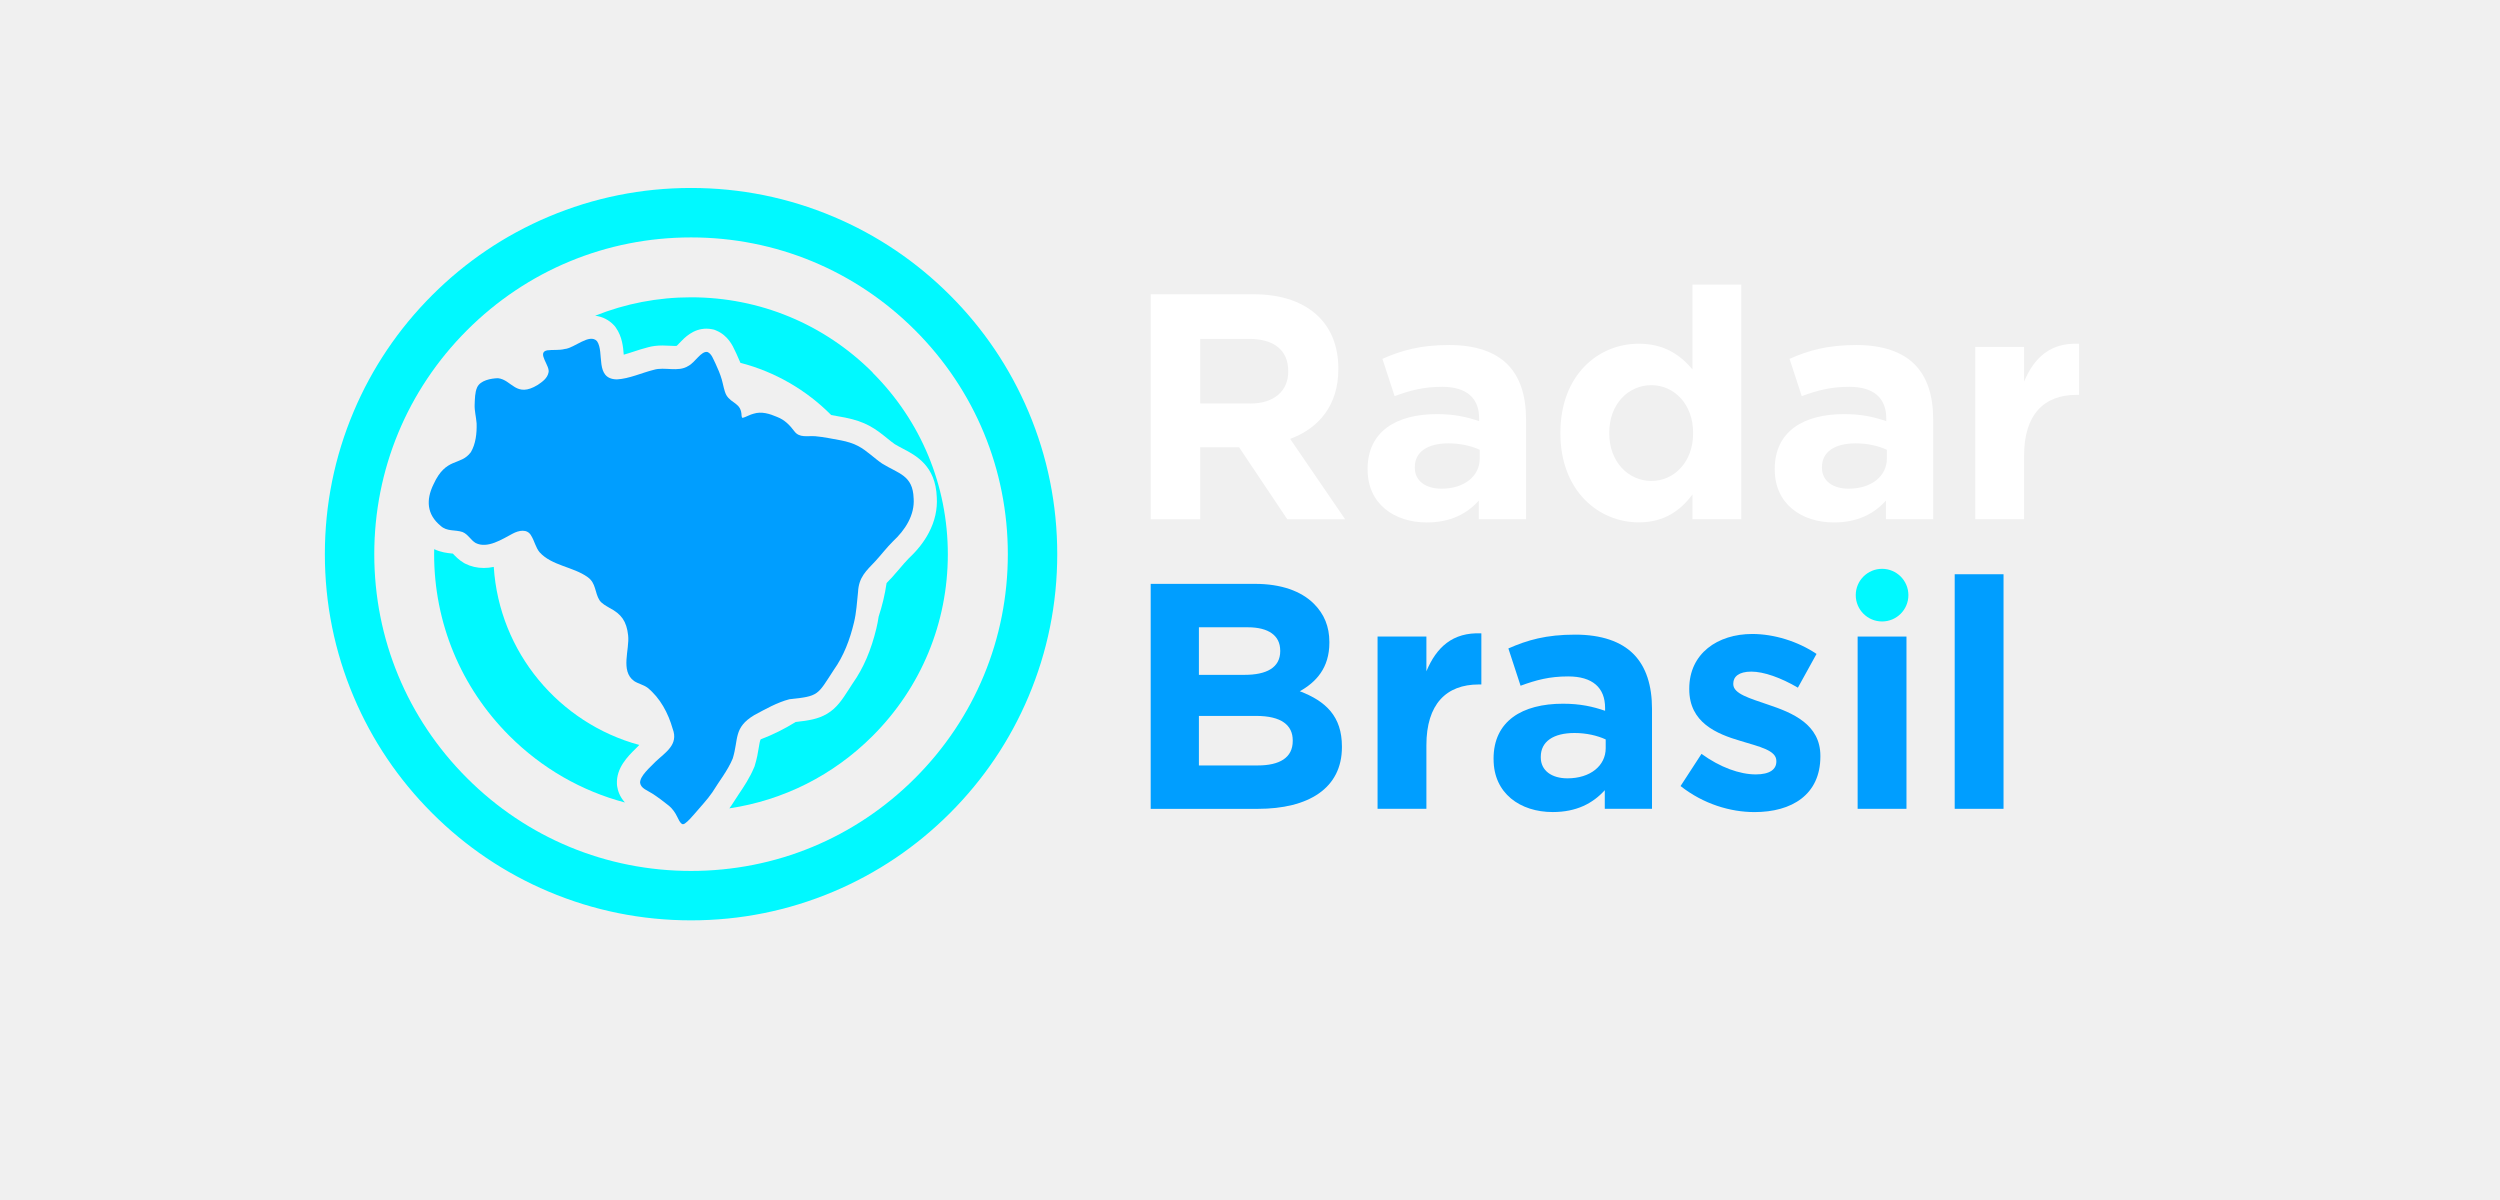
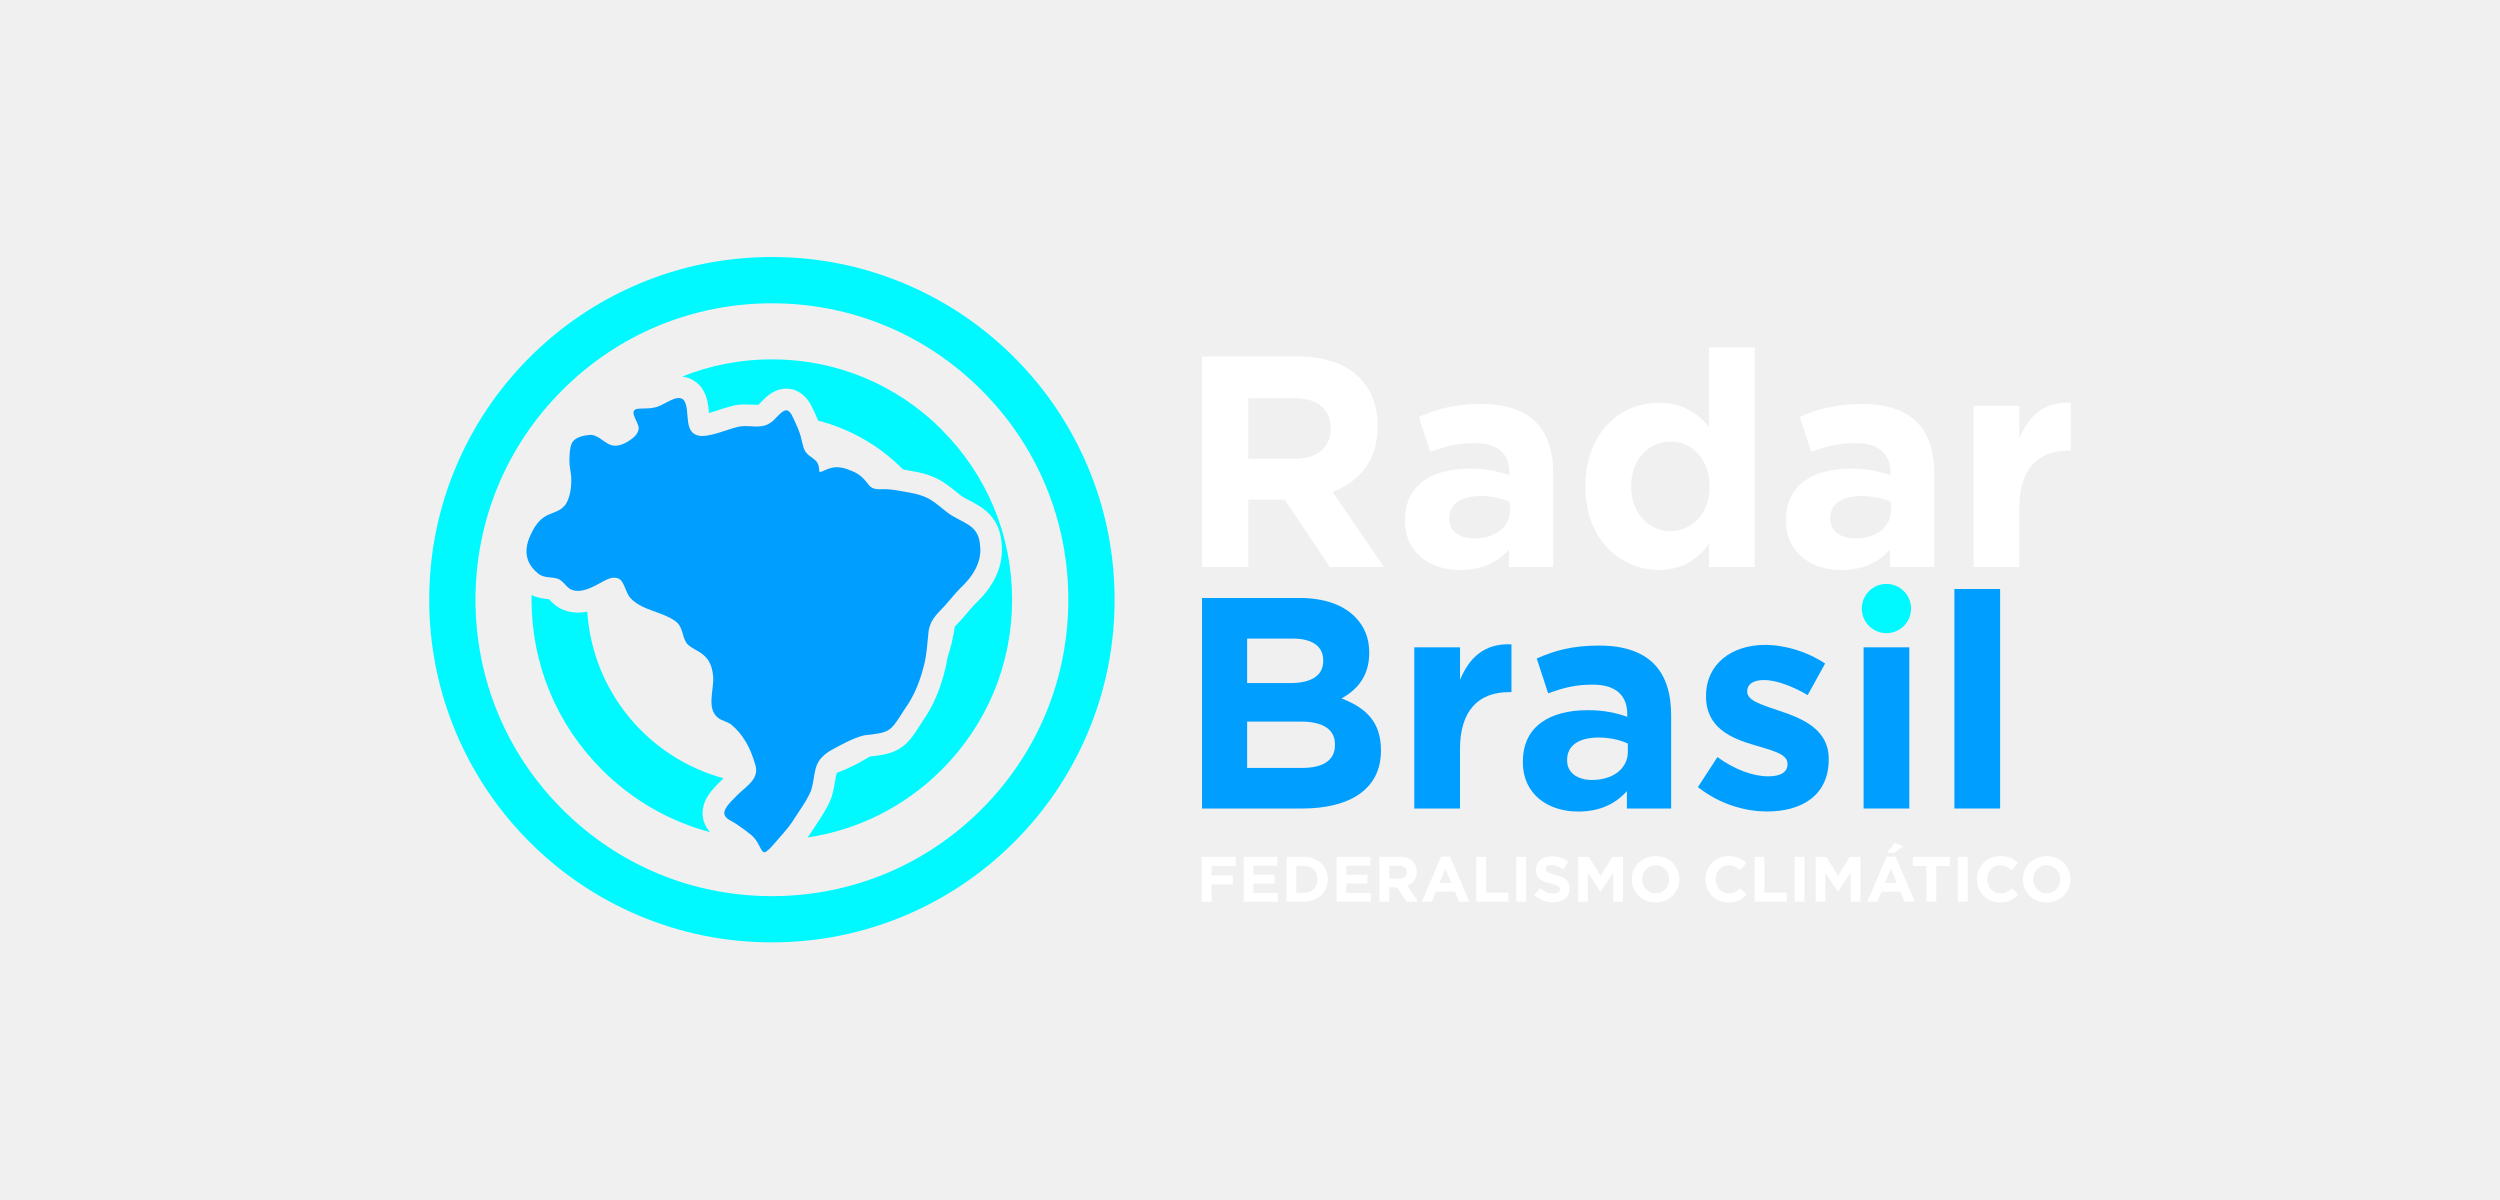
<svg xmlns="http://www.w3.org/2000/svg" id="Camada_1" data-name="Camada 1" viewBox="0 0 649.59 311.66">
  <defs>
    <style>
      .cls-1 {
        fill: #fff;
      }

      .cls-2 {
        fill: #00f9ff;
      }

      .cls-3 {
        fill: #009eff;
      }
    </style>
  </defs>
+   <path class="cls-2" d="M200.57,244.86c-12.02,0-23.68-2.35-34.66-7-10.6-4.48-20.12-10.9-28.3-19.08-8.17-8.17-14.59-17.7-19.08-28.3-4.64-10.98-7-22.64-7-34.66s2.35-23.68,7-34.66c4.48-10.6,10.9-20.12,19.08-28.3,8.17-8.17,17.7-14.59,28.3-19.08,10.98-4.64,22.64-7,34.66-7s23.68,2.35,34.66,7c10.6,4.48,20.12,10.9,28.3,19.08,8.17,8.17,14.59,17.7,19.08,28.3,4.64,10.98,7,22.64,7,34.66s-2.35,23.68-7,34.66c-4.48,10.6-10.9,20.12-19.08,28.3-8.17,8.17-17.7,14.59-28.3,19.08-10.98,4.64-22.64,7-34.66,7ZM200.57,78.81c-20.57,0-39.91,8.01-54.46,22.56-14.55,14.55-22.56,33.89-22.56,54.46s8.01,39.91,22.56,54.46c14.55,14.55,33.89,22.56,54.46,22.56s39.91-8.01,54.46-22.56c14.55-14.55,22.56-33.89,22.56-54.46s-8.01-39.91-22.56-54.46c-14.55-14.55-33.89-22.56-54.46-22.56Z" />
  <g>
-     <path class="cls-1" d="M298.99,76.46h26.72c7.43,0,13.19,2.09,17.03,5.93,3.26,3.26,5.01,7.85,5.01,13.36v.17c0,9.43-5.09,15.36-12.52,18.12l14.28,20.88h-15.03l-12.52-18.7h-10.1v18.7h-12.86v-58.45ZM324.88,104.85c6.26,0,9.85-3.34,9.85-8.27v-.17c0-5.51-3.84-8.35-10.1-8.35h-12.77v16.78h13.03Z" />
-     <path class="cls-1" d="M355.35,122.05v-.17c0-9.77,7.43-14.28,18.04-14.28,4.51,0,7.77.75,10.94,1.84v-.75c0-5.26-3.26-8.18-9.6-8.18-4.84,0-8.27.92-12.36,2.42l-3.17-9.69c4.93-2.17,9.77-3.59,17.37-3.59,6.93,0,11.94,1.84,15.11,5.01,3.34,3.34,4.84,8.27,4.84,14.28v25.97h-12.27v-4.84c-3.09,3.42-7.35,5.68-13.53,5.68-8.43,0-15.36-4.84-15.36-13.69ZM384.49,119.12v-2.25c-2.17-1-5.01-1.67-8.1-1.67-5.43,0-8.77,2.17-8.77,6.18v.17c0,3.42,2.84,5.43,6.93,5.43,5.93,0,9.94-3.26,9.94-7.85Z" />
-     <path class="cls-1" d="M405.45,112.61v-.17c0-14.95,9.77-23.13,20.37-23.13,6.76,0,10.94,3.09,13.94,6.68v-22.04h12.69v60.95h-12.69v-6.43c-3.09,4.18-7.35,7.26-13.94,7.26-10.44,0-20.37-8.18-20.37-23.13ZM439.93,112.61v-.17c0-7.43-4.93-12.36-10.85-12.36s-10.94,4.84-10.94,12.36v.17c0,7.43,5.01,12.36,10.94,12.36s10.85-4.93,10.85-12.36Z" />
-     <path class="cls-1" d="M461.14,122.05v-.17c0-9.77,7.43-14.28,18.04-14.28,4.51,0,7.77.75,10.94,1.84v-.75c0-5.26-3.26-8.18-9.6-8.18-4.84,0-8.27.92-12.36,2.42l-3.17-9.69c4.93-2.17,9.77-3.59,17.37-3.59,6.93,0,11.94,1.84,15.11,5.01,3.34,3.34,4.84,8.27,4.84,14.28v25.97h-12.27v-4.84c-3.09,3.42-7.35,5.68-13.53,5.68-8.43,0-15.36-4.84-15.36-13.69ZM490.28,119.12v-2.25c-2.17-1-5.01-1.67-8.1-1.67-5.43,0-8.77,2.17-8.77,6.18v.17c0,3.42,2.84,5.43,6.93,5.43,5.93,0,9.94-3.26,9.94-7.85Z" />
-     <path class="cls-1" d="M513.24,90.15h12.69v9.02c2.59-6.18,6.76-10.19,14.28-9.85v13.28h-.67c-8.43,0-13.61,5.09-13.61,15.78v16.53h-12.69v-44.75Z" />
+     <path class="cls-2" d="M244.73,111.66c-11.8-11.8-27.48-18.29-44.17-18.29-8.12,0-16,1.54-23.32,4.48,1.77.21,3.37,1.02,4.59,2.33l.26.28.22.31c1.53,2.17,1.76,4.68,1.9,6.55.76-.2,1.58-.47,2.42-.75,1.08-.36,2.2-.72,3.37-1.02,1.1-.32,2.26-.47,3.63-.47.65,0,1.26.03,1.8.06.44.02.85.05,1.19.05.21,0,.34,0,.42-.02l.06-.04h.03c.17-.17.44-.46.64-.66,1.24-1.3,3.31-3.48,6.56-3.48.44,0,.88.04,1.31.13l.55.11.52.21c2.85,1.18,4.02,3.73,4.58,4.95.07.16.16.34.2.42l.07.14.06.14c.31.68.64,1.41.96,2.2,8.49,2.19,16.07,6.65,22.07,12.69.63.11,1.24.22,1.85.34.53.1,1.03.19,1.53.28h.08s.08.03.08.03c2.28.47,4.08,1.08,5.66,1.92,1.76.93,3.17,2.08,4.43,3.1.64.52,1.25,1.01,1.81,1.4.63.38,1.28.72,1.96,1.08,3.18,1.66,7.98,4.17,8.25,11.8.19,2.94-.47,5.86-1.96,8.68-1.14,2.15-2.74,4.21-4.78,6.12-.74.74-1.49,1.62-2.28,2.55-.55.65-1.12,1.31-1.7,1.96l-.04.05-.04.04c-.22.23-.43.45-.64.67-.29.3-.54.56-.76.79-.41,2.81-1.06,5.54-1.94,8.17-.14.92-.3,1.86-.54,2.8-1.28,5.35-3.17,9.74-5.76,13.42-.29.45-.56.86-.8,1.24-1.77,2.76-3.05,4.75-5.45,6.17-2.08,1.24-4.34,1.63-7.63,1.99-2.66,1.67-5.5,3.08-8.48,4.21-.02.02-.03.05-.05.07-.17.31-.3,1.12-.44,1.97-.19,1.17-.43,2.62-.96,4.33l-.08.25-.1.24c-1.05,2.53-2.51,4.7-3.79,6.62-.56.83-1.08,1.61-1.55,2.37l-.08.12-.08.12c-.17.25-.34.49-.51.72,13.14-1.96,25.26-8.04,34.83-17.6,11.8-11.8,18.29-27.48,18.29-44.17s-6.5-32.37-18.29-44.17Z" />
+     <path class="cls-2" d="M182.61,212.29l-.05-.31v-.31c-.19-3.88,2.65-6.69,4.54-8.55.27-.26.52-.51.67-.68l.12-.13.1-.09c-19.47-5.28-34.06-22.52-35.39-43.3-.78.16-1.59.26-2.43.26-1.61,0-3.13-.36-4.53-1.06l-.16-.08-.16-.09c-1.25-.74-2.1-1.65-2.66-2.25-.09,0-.17-.02-.25-.03-1.08-.11-2.65-.27-4.29-1.06,0,.41-.01.81-.01,1.22,0,16.68,6.5,32.37,18.29,44.17,7.91,7.91,17.57,13.43,28.1,16.22-1.25-1.38-1.72-2.85-1.89-3.92Z" />
  </g>
+   <path class="cls-3" d="M254.68,142.22v-.04c-.18-5.57-3.69-5.93-7.65-8.4-1.98-1.33-3.69-3.13-5.82-4.26-1.26-.67-2.71-1.08-4.15-1.38-2.08-.37-4.15-.83-6.24-1.01-1.92-.16-3.89.5-5.16-1.23-1.13-1.49-2.31-2.73-4.18-3.47-1.84-.79-3.77-1.38-5.69-.79-.78.16-2.03.88-2.65,1.01-.23-.01-.24-.18-.29-.49-.07-3.2-2.43-2.86-3.72-5.06-.53-1.04-.73-2.51-1.1-3.8-.38-1.33-.95-2.61-1.53-3.87-.52-.99-.91-2.37-1.94-2.79-1.54-.3-2.99,2.55-4.66,3.39-2.5,1.6-5.73.13-8.4.95-2.92.72-5.96,2.17-8.96,2.32-5.46-.1-2.93-6.6-4.83-9.3-1.82-1.97-5.53,1.73-7.83,1.91-1.37.36-2.95.14-4.3.32-2.63.55.89,3.87.32,5.48-.3,1.29-1.37,2.1-2.59,2.92-5.32,3.27-6.26-1.26-9.67-1.63-1.64.04-4.3.49-5.08,2.23-.56,1.21-.54,2.84-.61,4.22-.06,1.5.36,2.92.48,4.53.08,2.35-.2,4.99-1.4,7.02-2.54,3.4-6.01,1.1-9.07,7.81-1.84,3.74-1.65,7.3,1.71,10.07,1.55,1.46,3.53.91,5.31,1.52,1.37.53,1.98,1.94,3.22,2.68,2.87,1.45,6.42-.92,8.97-2.25,1.53-.82,3.63-1.29,4.58.55.75,1.22,1.06,2.84,2.02,3.97,2.93,3.25,8.2,3.53,11.65,6.01,2.11,1.48,1.7,3.78,2.93,5.68.58.81,1.53,1.29,2.43,1.83,2.86,1.49,4.13,3.23,4.5,6.64.4,3.48-1.94,8.65,1.44,11.12,1,.67,2.26.89,3.24,1.61,3.11,2.52,5.06,6.2,6.15,10.02,1.47,3.85-1.75,5.69-4.2,8.01-1.2,1.3-3.8,3.42-3.72,5.13.22,1.38,1.74,1.8,3,2.62,1.38.9,2.73,1.91,4.03,2.95.84.7,1.52,1.69,1.98,2.63.34.65.69,1.53,1.25,1.82.22.06.4,0,.6-.12.85-.59,1.66-1.54,2.38-2.37,1.44-1.72,3.06-3.37,4.34-5.25,1.65-2.71,3.72-5.26,4.95-8.21,1.47-4.72.13-7.49,5.22-10.54,2.72-1.46,5.56-3.08,8.54-3.86,7.24-.75,6.8-.99,10.76-7.06,2.47-3.47,3.95-7.4,4.95-11.58.6-2.43.72-4.97,1-7.43.18-3.62,1.97-5.14,4.26-7.56,1.37-1.51,2.74-3.29,4.24-4.78,2.91-2.71,5.31-6.33,5.02-10.46Z" />
  <g>
-     <path class="cls-3" d="M298.99,151.71h27.14c6.68,0,11.94,1.84,15.28,5.18,2.67,2.67,4.01,5.93,4.01,9.94v.17c0,6.6-3.51,10.27-7.68,12.61,6.76,2.59,10.94,6.51,10.94,14.36v.17c0,10.69-8.68,16.03-21.88,16.03h-27.81v-58.45ZM332.64,169c0-3.84-3.01-6.01-8.43-6.01h-12.69v12.36h11.86c5.68,0,9.27-1.84,9.27-6.18v-.17ZM326.38,186.03h-14.86v12.86h15.28c5.68,0,9.1-2,9.1-6.35v-.17c0-3.92-2.92-6.35-9.52-6.35Z" />
-     <path class="cls-3" d="M357.94,165.4h12.69v9.02c2.59-6.18,6.76-10.19,14.28-9.85v13.28h-.67c-8.43,0-13.61,5.09-13.61,15.78v16.53h-12.69v-44.76Z" />
-     <path class="cls-3" d="M388.08,197.3v-.17c0-9.77,7.43-14.28,18.04-14.28,4.51,0,7.77.75,10.94,1.84v-.75c0-5.26-3.26-8.18-9.6-8.18-4.84,0-8.27.92-12.36,2.42l-3.17-9.69c4.93-2.17,9.77-3.59,17.37-3.59,6.93,0,11.94,1.84,15.11,5.01,3.34,3.34,4.84,8.27,4.84,14.28v25.97h-12.27v-4.84c-3.09,3.42-7.35,5.68-13.53,5.68-8.43,0-15.36-4.84-15.36-13.69ZM417.22,194.38v-2.25c-2.17-1-5.01-1.67-8.1-1.67-5.43,0-8.77,2.17-8.77,6.18v.17c0,3.42,2.84,5.43,6.93,5.43,5.93,0,9.94-3.26,9.94-7.85Z" />
-     <path class="cls-3" d="M436.68,204.23l5.43-8.35c4.84,3.51,9.94,5.34,14.11,5.34,3.67,0,5.34-1.34,5.34-3.34v-.17c0-2.76-4.34-3.67-9.27-5.18-6.26-1.84-13.36-4.76-13.36-13.44v-.17c0-9.1,7.35-14.19,16.37-14.19,5.68,0,11.86,1.92,16.7,5.18l-4.84,8.77c-4.43-2.59-8.85-4.17-12.11-4.17s-4.68,1.34-4.68,3.09v.17c0,2.5,4.26,3.67,9.1,5.34,6.26,2.09,13.53,5.09,13.53,13.28v.17c0,9.94-7.43,14.45-17.12,14.45-6.26,0-13.28-2.09-19.2-6.76Z" />
-     <path class="cls-3" d="M482.68,165.4h12.69v44.76h-12.69v-44.76Z" />
-     <path class="cls-3" d="M507.9,149.21h12.69v60.95h-12.69v-60.95Z" />
+     <g>
+       <path class="cls-1" d="M312.33,92.63h25c6.95,0,12.35,1.95,15.94,5.55,3.05,3.05,4.69,7.34,4.69,12.5v.16c0,8.83-4.77,14.38-11.72,16.96l13.36,19.53h-14.06l-11.72-17.5h-9.45v17.5h-12.03v-54.69ZM336.55,119.19c5.86,0,9.22-3.13,9.22-7.74v-.16c0-5.16-3.59-7.81-9.45-7.81h-11.95v15.71h12.19Z" />
+       <path class="cls-1" d="M365.07,135.29v-.16c0-9.14,6.95-13.36,16.88-13.36,4.22,0,7.27.7,10.24,1.72v-.7c0-4.92-3.05-7.66-8.99-7.66-4.53,0-7.74.86-11.56,2.27l-2.97-9.06c4.61-2.03,9.14-3.36,16.25-3.36,6.49,0,11.17,1.72,14.14,4.69,3.13,3.13,4.53,7.74,4.53,13.36v24.3h-11.49v-4.53c-2.89,3.2-6.88,5.31-12.66,5.31-7.89,0-14.38-4.53-14.38-12.81ZM392.34,132.55v-2.11c-2.03-.94-4.69-1.56-7.58-1.56-5.08,0-8.2,2.03-8.2,5.78v.16c0,3.2,2.66,5.08,6.49,5.08,5.55,0,9.3-3.05,9.3-7.34Z" />
+       <path class="cls-1" d="M411.95,126.46v-.16c0-13.99,9.14-21.64,19.07-21.64,6.33,0,10.24,2.89,13.05,6.25v-20.63h11.88v57.04h-11.88v-6.02c-2.89,3.91-6.88,6.8-13.05,6.8-9.77,0-19.07-7.66-19.07-21.64ZM444.22,126.46v-.16c0-6.95-4.61-11.56-10.16-11.56s-10.24,4.53-10.24,11.56v.16c0,6.95,4.69,11.56,10.24,11.56s10.16-4.61,10.16-11.56Z" />
+       <path class="cls-1" d="M464.07,135.29v-.16c0-9.14,6.95-13.36,16.88-13.36,4.22,0,7.27.7,10.24,1.72v-.7c0-4.92-3.05-7.66-8.99-7.66-4.53,0-7.74.86-11.56,2.27l-2.97-9.06c4.61-2.03,9.14-3.36,16.25-3.36,6.49,0,11.17,1.72,14.14,4.69,3.13,3.13,4.53,7.74,4.53,13.36v24.3h-11.49v-4.53c-2.89,3.2-6.88,5.31-12.66,5.31-7.89,0-14.38-4.53-14.38-12.81ZM491.34,132.55v-2.11c-2.03-.94-4.69-1.56-7.58-1.56-5.08,0-8.2,2.03-8.2,5.78v.16c0,3.2,2.66,5.08,6.49,5.08,5.55,0,9.3-3.05,9.3-7.34Z" />
+       <path class="cls-1" d="M512.82,105.44h11.88v8.44c2.42-5.78,6.33-9.53,13.36-9.22v12.42h-.63c-7.89,0-12.74,4.77-12.74,14.77v15.47h-11.88v-41.88Z" />
+     </g>
+     <g>
+       <path class="cls-1" d="M312.24,222.65h8.86v2.33h-6.3v2.48h5.55v2.33h-5.55v4.51h-2.56v-11.64Z" />
+       <path class="cls-1" d="M323.14,222.65h8.78v2.28h-6.23v2.36h5.49v2.28h-5.49v2.44h6.32v2.28h-8.86v-11.64Z" />
+       <path class="cls-1" d="M334.28,222.65h4.54c3.66,0,6.18,2.51,6.18,5.79v.03c0,3.28-2.53,5.82-6.18,5.82h-4.54v-11.64ZM336.84,224.96v7.02h1.98c2.09,0,3.51-1.41,3.51-3.47v-.03c0-2.06-1.41-3.51-3.51-3.51h-1.98Z" />
+       <path class="cls-1" d="M347.28,222.65h8.78v2.28h-6.23v2.36h5.49v2.28h-5.49v2.44h6.32v2.28h-8.86v-11.64Z" />
+       <path class="cls-1" d="M358.42,222.65h5.32c1.48,0,2.63.42,3.39,1.18.65.65,1,1.56,1,2.66v.03c0,1.88-1.01,3.06-2.49,3.61l2.84,4.16h-2.99l-2.49-3.72h-2.01v3.72h-2.56v-11.64ZM363.57,228.31c1.25,0,1.96-.67,1.96-1.65v-.03c0-1.1-.76-1.66-2.01-1.66h-2.54v3.34h2.59Z" />
+       <path class="cls-1" d="M374.43,222.57h2.36l4.99,11.72h-2.68l-1.06-2.61h-4.92l-1.06,2.61h-2.61l4.99-11.72ZM377.12,229.42l-1.55-3.77-1.55,3.77h3.09Z" />
+       <path class="cls-1" d="M383.57,222.65h2.56v9.31h5.8v2.33h-8.36v-11.64Z" />
+       <path class="cls-1" d="M393.97,222.65h2.56v11.64h-2.56v-11.64Z" />
+       <path class="cls-1" d="M398.65,232.59l1.51-1.81c1.05.86,2.14,1.41,3.47,1.41,1.05,0,1.68-.42,1.68-1.1v-.03c0-.65-.4-.98-2.34-1.48-2.34-.6-3.86-1.25-3.86-3.56v-.03c0-2.11,1.7-3.51,4.07-3.51,1.7,0,3.14.53,4.32,1.48l-1.33,1.93c-1.03-.71-2.04-1.15-3.03-1.15s-1.5.45-1.5,1.01v.03c0,.76.5,1.01,2.51,1.53,2.36.62,3.69,1.46,3.69,3.49v.03c0,2.31-1.76,3.61-4.27,3.61-1.76,0-3.54-.62-4.94-1.86Z" />
+       <path class="cls-1" d="M410.08,222.65h2.76l3.06,4.92,3.06-4.92h2.76v11.64h-2.54v-7.6l-3.28,4.97h-.07l-3.24-4.92v7.55h-2.51v-11.64Z" />
+       <path class="cls-1" d="M424,228.5v-.03c0-3.31,2.61-6.02,6.2-6.02s6.17,2.68,6.17,5.99v.03c0,3.31-2.61,6.02-6.2,6.02s-6.17-2.68-6.17-5.99ZM433.69,228.5v-.03c0-2-1.46-3.66-3.52-3.66s-3.49,1.63-3.49,3.62v.03c0,2,1.46,3.66,3.52,3.66s3.49-1.63,3.49-3.62Z" />
+       <path class="cls-1" d="M443.11,228.5v-.03c0-3.31,2.49-6.02,6.07-6.02,2.19,0,3.51.73,4.59,1.8l-1.63,1.88c-.9-.81-1.81-1.31-2.98-1.31-1.96,0-3.37,1.63-3.37,3.62v.03c0,2,1.38,3.66,3.37,3.66,1.33,0,2.14-.53,3.06-1.36l1.63,1.65c-1.2,1.28-2.53,2.08-4.77,2.08-3.42,0-5.97-2.64-5.97-5.99Z" />
+       <path class="cls-1" d="M455.9,222.65h2.56v9.31h5.8v2.33h-8.36v-11.64Z" />
+       <path class="cls-1" d="M466.3,222.65h2.56v11.64h-2.56v-11.64Z" />
+       <path class="cls-1" d="M471.77,222.65h2.76l3.06,4.92,3.06-4.92h2.76v11.64h-2.54v-7.6l-3.28,4.97h-.07l-3.24-4.92v7.55h-2.51v-11.64Z" />
+       <path class="cls-1" d="M490.19,222.57h2.36l4.99,11.72h-2.68l-1.06-2.61h-4.92l-1.06,2.61h-2.61l4.99-11.72ZM492.88,229.42l-1.55-3.77-1.55,3.77h3.09ZM492.35,218.96l2.18.95-2.26,1.66h-1.93l2.01-2.61Z" />
+       <path class="cls-1" d="M500.55,225.01h-3.54v-2.36h9.64v2.36h-3.54v9.28h-2.56v-9.28Z" />
+       <path class="cls-1" d="M508.73,222.65h2.56v11.64h-2.56v-11.64Z" />
+       <path class="cls-1" d="M513.68,228.5v-.03c0-3.31,2.49-6.02,6.07-6.02,2.19,0,3.51.73,4.59,1.8l-1.63,1.88c-.9-.81-1.81-1.31-2.98-1.31-1.96,0-3.37,1.63-3.37,3.62v.03c0,2,1.38,3.66,3.37,3.66,1.33,0,2.14-.53,3.06-1.36l1.63,1.65c-1.2,1.28-2.53,2.08-4.77,2.08-3.42,0-5.97-2.64-5.97-5.99Z" />
+       <path class="cls-1" d="M525.61,228.5v-.03c0-3.31,2.61-6.02,6.2-6.02s6.17,2.68,6.17,5.99v.03c0,3.31-2.61,6.02-6.2,6.02s-6.17-2.68-6.17-5.99ZM535.31,228.5v-.03c0-2-1.46-3.66-3.52-3.66s-3.49,1.63-3.49,3.62v.03c0,2,1.46,3.66,3.52,3.66s3.49-1.63,3.49-3.62Z" />
+     </g>
+     <g>
+       <path class="cls-3" d="M312.33,155.38h25.39c6.25,0,11.17,1.72,14.3,4.84,2.5,2.5,3.75,5.55,3.75,9.3v.16c0,6.17-3.28,9.61-7.19,11.8,6.33,2.42,10.24,6.09,10.24,13.44v.16c0,10-8.13,15-20.47,15h-26.02v-54.7ZM343.82,171.56c0-3.59-2.81-5.63-7.89-5.63h-11.88v11.56h11.1c5.31,0,8.67-1.72,8.67-5.78v-.16ZM337.96,187.5h-13.91v12.03h14.3c5.31,0,8.52-1.88,8.52-5.94v-.16c0-3.67-2.73-5.94-8.91-5.94Z" />
+       <path class="cls-3" d="M367.49,168.2h11.88v8.44c2.42-5.78,6.33-9.53,13.36-9.22v12.42h-.63c-7.89,0-12.74,4.77-12.74,14.77v15.47h-11.88v-41.88Z" />
+       <path class="cls-3" d="M395.7,198.05v-.16c0-9.14,6.95-13.36,16.88-13.36,4.22,0,7.27.7,10.24,1.72v-.7c0-4.92-3.05-7.66-8.99-7.66-4.53,0-7.74.86-11.56,2.27l-2.97-9.06c4.61-2.03,9.14-3.36,16.25-3.36,6.49,0,11.17,1.72,14.14,4.69,3.13,3.13,4.53,7.74,4.53,13.36v24.3h-11.49v-4.53c-2.89,3.2-6.88,5.31-12.66,5.31-7.89,0-14.38-4.53-14.38-12.81ZM422.97,195.31v-2.11c-2.03-.94-4.69-1.56-7.58-1.56-5.08,0-8.2,2.03-8.2,5.78v.16c0,3.2,2.66,5.08,6.49,5.08,5.55,0,9.3-3.05,9.3-7.34Z" />
+       <path class="cls-3" d="M441.17,204.53l5.08-7.81c4.53,3.28,9.3,5,13.21,5,3.44,0,5-1.25,5-3.13v-.16c0-2.58-4.06-3.44-8.67-4.84-5.86-1.72-12.5-4.45-12.5-12.58v-.16c0-8.52,6.88-13.28,15.31-13.28,5.31,0,11.1,1.8,15.63,4.84l-4.53,8.2c-4.14-2.42-8.28-3.91-11.33-3.91s-4.38,1.25-4.38,2.89v.16c0,2.34,3.98,3.44,8.52,5,5.86,1.95,12.66,4.77,12.66,12.42v.16c0,9.3-6.95,13.52-16.02,13.52-5.86,0-12.42-1.95-17.97-6.33Z" />
+       <path class="cls-3" d="M484.23,168.2h11.88v41.88h-11.88v-41.88Z" />
+       <path class="cls-3" d="M507.82,153.04h11.88v57.04h-11.88v-57.04Z" />
+     </g>
+     <circle class="cls-2" cx="490.16" cy="158.12" r="6.4" />
  </g>
-   <path class="cls-2" d="M179.56,239.14c-12.84,0-25.3-2.52-37.04-7.48-11.33-4.79-21.5-11.65-30.24-20.39-8.74-8.74-15.6-18.91-20.39-30.24-4.96-11.73-7.48-24.19-7.48-37.04s2.52-25.3,7.48-37.04c4.79-11.33,11.65-21.5,20.39-30.24,8.74-8.74,18.91-15.6,30.24-20.39,11.73-4.96,24.19-7.48,37.04-7.48s25.3,2.52,37.04,7.48c11.33,4.79,21.5,11.65,30.24,20.39,8.74,8.74,15.59,18.91,20.39,30.24,4.96,11.73,7.48,24.19,7.48,37.04s-2.52,25.3-7.48,37.04c-4.79,11.33-11.65,21.5-20.39,30.24-8.74,8.74-18.91,15.6-30.24,20.39-11.73,4.96-24.19,7.48-37.04,7.48ZM179.56,61.69c-21.98,0-42.65,8.56-58.2,24.11-15.54,15.54-24.11,36.21-24.11,58.2s8.56,42.65,24.11,58.19c15.54,15.54,36.21,24.11,58.2,24.11s42.65-8.56,58.2-24.11c15.54-15.54,24.11-36.21,24.11-58.19s-8.56-42.65-24.11-58.2c-15.54-15.54-36.21-24.11-58.2-24.11Z" />
-   <g>
-     <path class="cls-2" d="M226.76,96.8c-12.61-12.61-29.37-19.55-47.2-19.55-8.68,0-17.1,1.65-24.92,4.79,1.89.22,3.6,1.09,4.9,2.49l.27.3.23.33c1.63,2.32,1.88,5,2.03,7,.81-.22,1.68-.51,2.58-.8,1.15-.38,2.35-.77,3.61-1.09,1.18-.34,2.42-.5,3.88-.5.69,0,1.35.04,1.92.07.47.03.91.05,1.27.05.22,0,.36,0,.45-.02l.07-.04h.03c.18-.18.47-.49.68-.71,1.32-1.39,3.54-3.72,7.01-3.72.47,0,.94.05,1.4.14l.59.12.55.23c3.05,1.26,4.29,3.98,4.89,5.29.08.17.17.36.21.45l.08.15.07.15c.33.72.69,1.51,1.03,2.35,9.07,2.34,17.17,7.11,23.58,13.56.67.12,1.33.24,1.98.36.57.11,1.1.21,1.64.3l.09.02.09.02c2.44.5,4.36,1.16,6.05,2.06,1.88.99,3.39,2.23,4.73,3.31.69.56,1.33,1.08,1.94,1.5.67.41,1.37.77,2.1,1.16,3.4,1.77,8.52,4.45,8.82,12.61.2,3.15-.5,6.27-2.09,9.28-1.21,2.3-2.93,4.5-5.11,6.54-.79.79-1.59,1.73-2.44,2.73-.59.69-1.19,1.4-1.82,2.09l-.04.05-.04.05c-.23.25-.46.48-.69.72-.31.33-.58.6-.81.85-.44,3-1.14,5.92-2.07,8.73-.14.98-.33,1.99-.57,2.99-1.37,5.72-3.38,10.41-6.16,14.34-.31.48-.6.92-.86,1.33-1.89,2.95-3.26,5.07-5.83,6.6-2.23,1.32-4.64,1.74-8.15,2.12-2.85,1.78-5.88,3.29-9.06,4.5-.02.03-.04.05-.05.08-.18.33-.32,1.19-.47,2.1-.2,1.25-.46,2.81-1.02,4.62l-.08.26-.11.25c-1.12,2.7-2.68,5.02-4.06,7.07-.59.88-1.15,1.72-1.65,2.53l-.08.13-.09.13c-.18.26-.36.52-.55.77,14.04-2.09,27-8.59,37.22-18.81,12.61-12.61,19.55-29.37,19.55-47.2s-6.94-34.59-19.55-47.2Z" />
-     <path class="cls-2" d="M160.37,204.33l-.05-.33-.02-.33c-.19-4.15,2.85-7.15,4.86-9.14.28-.28.55-.55.72-.72l.13-.14.11-.1c-20.8-5.64-36.4-24.06-37.82-46.27-.84.18-1.7.28-2.6.28-1.72,0-3.35-.38-4.84-1.13l-.17-.09-.17-.1c-1.34-.79-2.24-1.76-2.84-2.41-.09,0-.19-.02-.27-.03-1.15-.12-2.83-.29-4.59-1.13,0,.43-.02.87-.02,1.3,0,17.83,6.94,34.59,19.55,47.2,8.45,8.45,18.77,14.35,30.03,17.33-1.34-1.47-1.84-3.05-2.02-4.19Z" />
-   </g>
-   <path class="cls-3" d="M237.39,129.46v-.04c-.2-5.95-3.94-6.34-8.18-8.97-2.11-1.43-3.95-3.35-6.22-4.55-1.35-.72-2.89-1.16-4.43-1.47-2.22-.39-4.43-.88-6.67-1.08-2.06-.17-4.16.53-5.51-1.32-1.21-1.6-2.47-2.92-4.47-3.7-1.97-.84-4.03-1.48-6.08-.84-.83.17-2.17.94-2.83,1.08-.25-.01-.25-.2-.31-.53-.07-3.42-2.6-3.06-3.98-5.41-.57-1.11-.78-2.68-1.18-4.06-.41-1.42-1.01-2.79-1.63-4.13-.56-1.06-.97-2.53-2.08-2.98-1.64-.32-3.2,2.73-4.98,3.63-2.67,1.7-6.12.14-8.98,1.01-3.12.77-6.37,2.32-9.58,2.48-5.83-.1-3.14-7.05-5.16-9.94-1.95-2.1-5.91,1.84-8.37,2.04-1.47.39-3.15.15-4.59.35-2.82.59.96,4.13.34,5.86-.32,1.38-1.47,2.25-2.77,3.12-5.69,3.49-6.69-1.34-10.33-1.74-1.75.04-4.59.53-5.42,2.38-.6,1.29-.58,3.04-.65,4.51-.06,1.6.38,3.12.51,4.84.08,2.51-.21,5.34-1.5,7.5-2.72,3.64-6.43,1.17-9.7,8.35-1.96,4-1.77,7.8,1.83,10.76,1.65,1.56,3.77.98,5.68,1.62,1.46.56,2.12,2.08,3.44,2.86,3.06,1.55,6.87-.98,9.58-2.41,1.63-.88,3.88-1.38,4.9.59.8,1.3,1.13,3.03,2.15,4.24,3.13,3.47,8.76,3.77,12.45,6.43,2.26,1.58,1.82,4.04,3.13,6.07.62.86,1.63,1.38,2.6,1.96,3.06,1.59,4.41,3.46,4.81,7.1.43,3.72-2.08,9.25,1.54,11.88,1.07.71,2.42.96,3.47,1.72,3.33,2.69,5.41,6.63,6.57,10.71,1.57,4.12-1.86,6.08-4.49,8.56-1.29,1.38-4.06,3.66-3.98,5.48.23,1.47,1.86,1.92,3.21,2.8,1.48.96,2.91,2.05,4.3,3.16.9.75,1.63,1.8,2.11,2.81.36.69.73,1.64,1.34,1.94.23.07.43,0,.64-.13.91-.63,1.77-1.65,2.54-2.53,1.54-1.84,3.27-3.61,4.64-5.61,1.77-2.9,3.98-5.62,5.29-8.77,1.57-5.05.14-8,5.58-11.27,2.91-1.56,5.94-3.29,9.13-4.13,7.74-.8,7.27-1.06,11.5-7.55,2.64-3.71,4.22-7.91,5.29-12.37.64-2.59.77-5.31,1.06-7.94.19-3.87,2.11-5.49,4.55-8.07,1.47-1.61,2.93-3.52,4.53-5.1,3.11-2.89,5.68-6.77,5.37-11.17Z" />
-   <circle class="cls-2" cx="489.03" cy="154.64" r="6.84" />
</svg>
